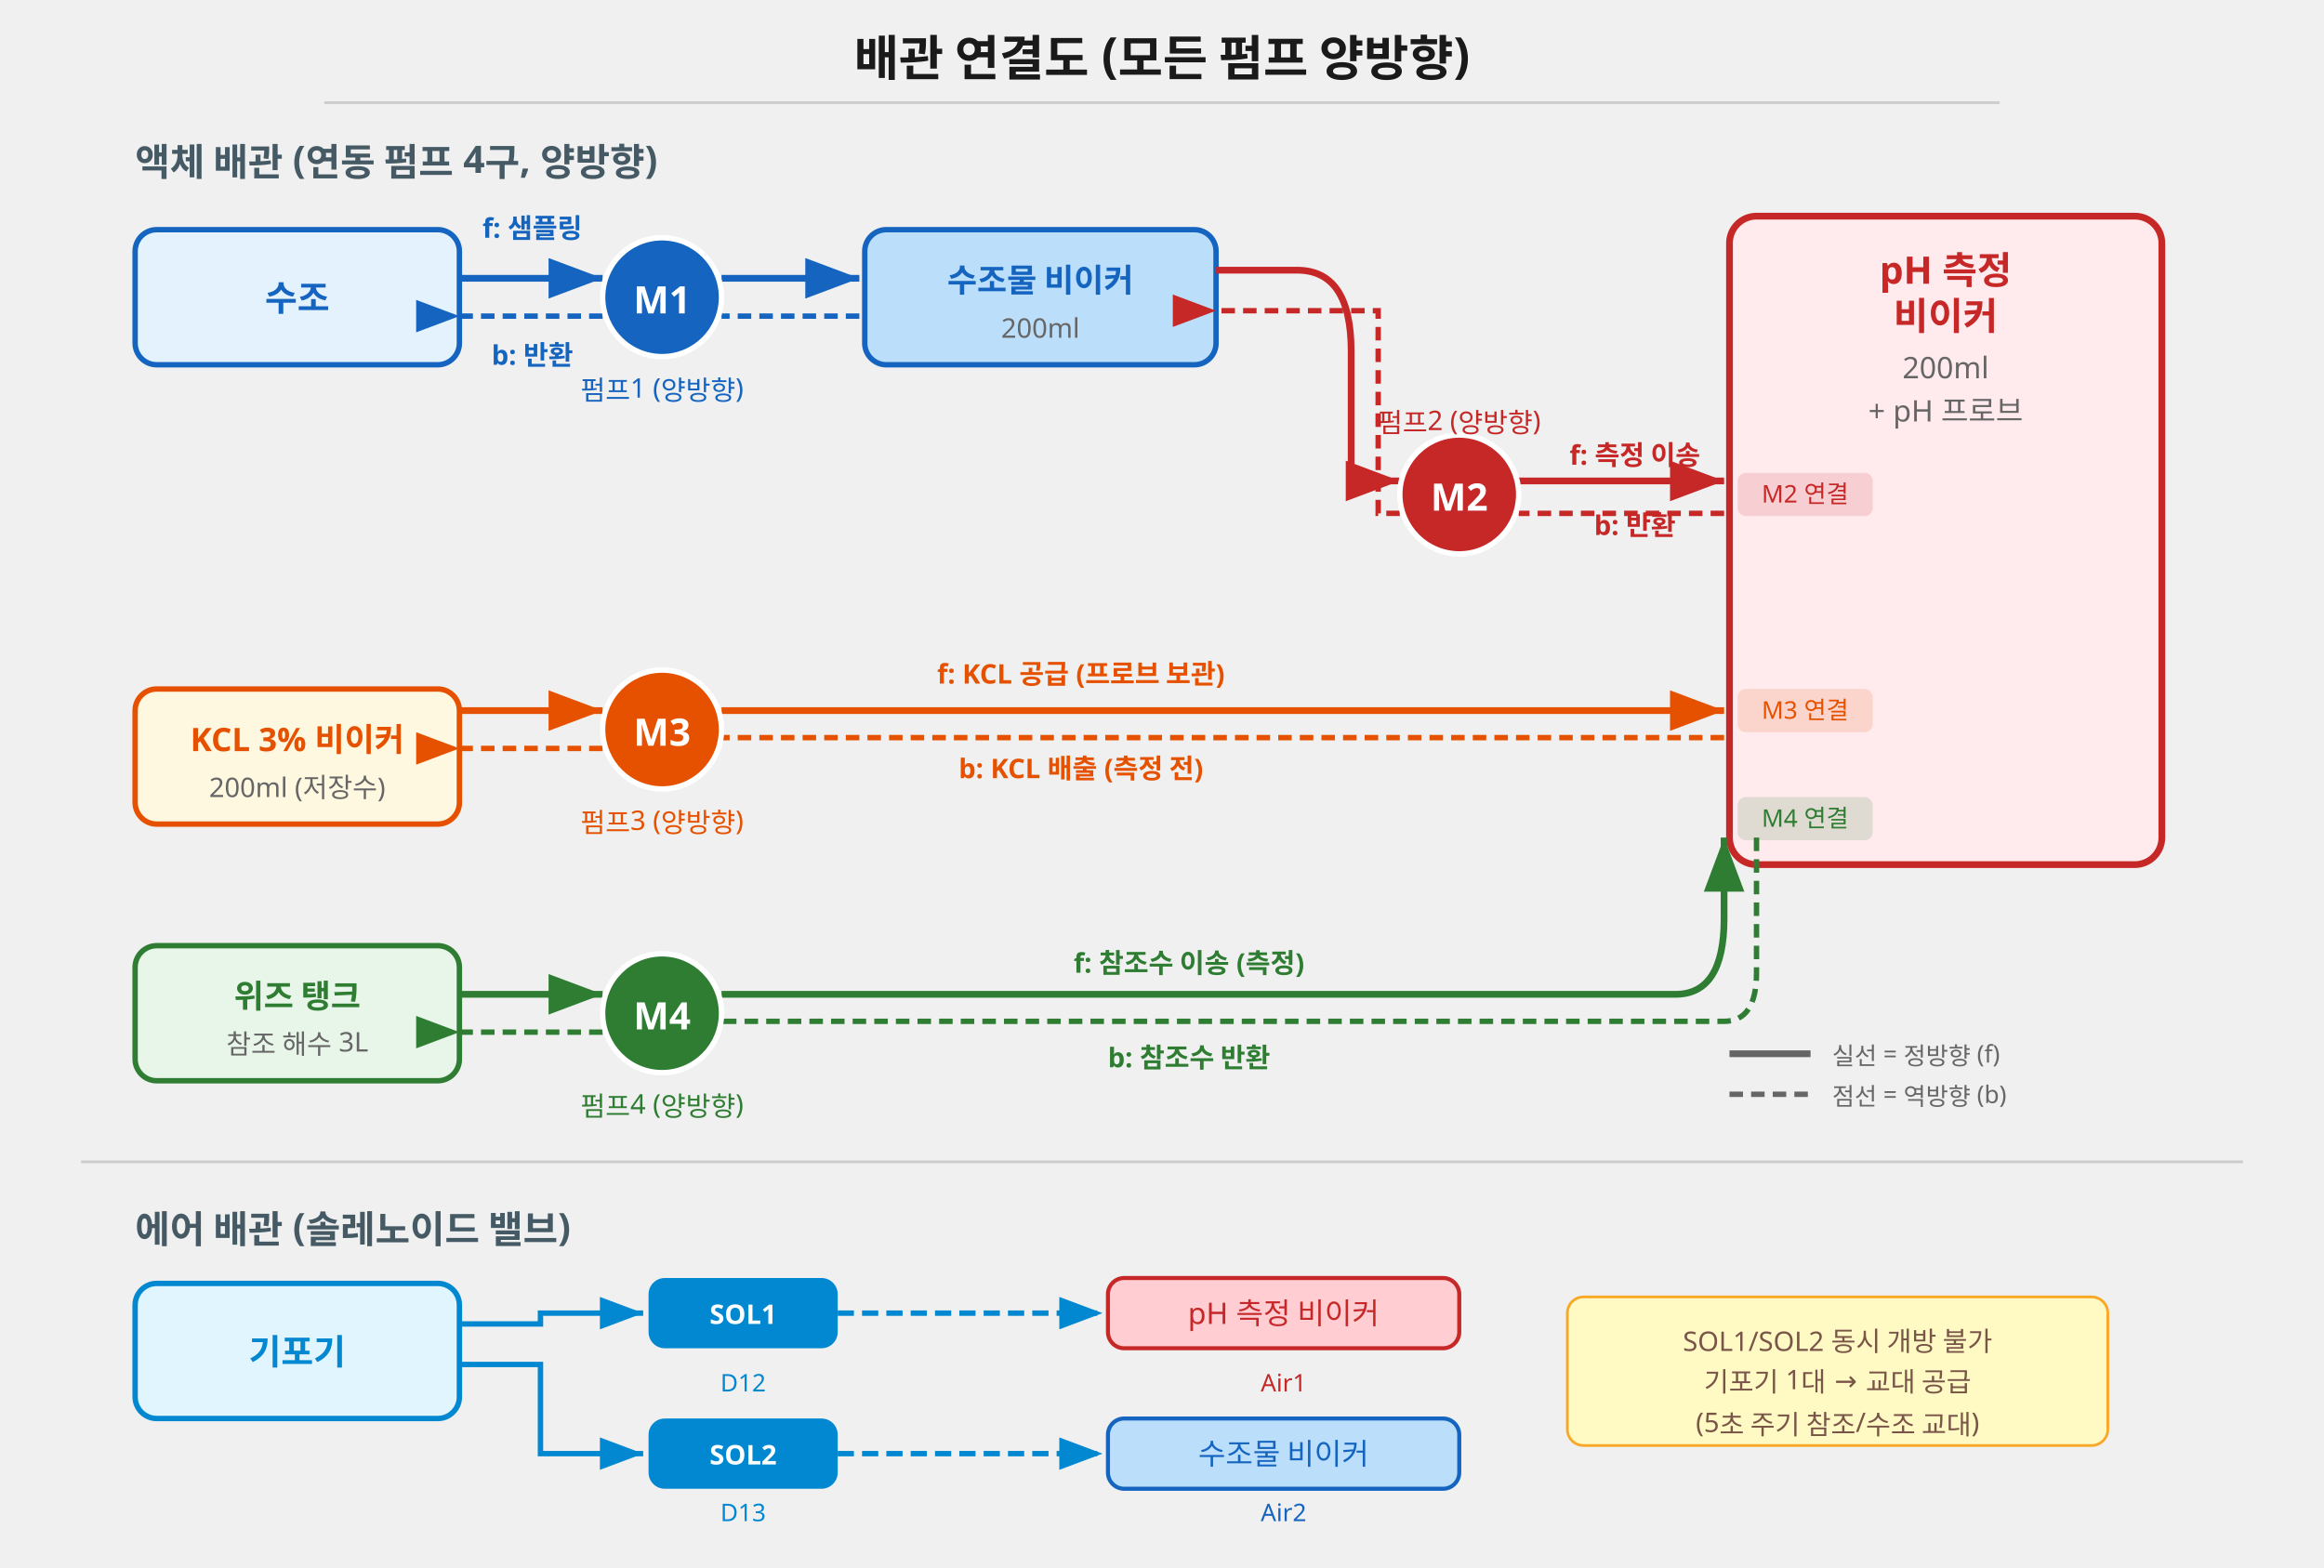
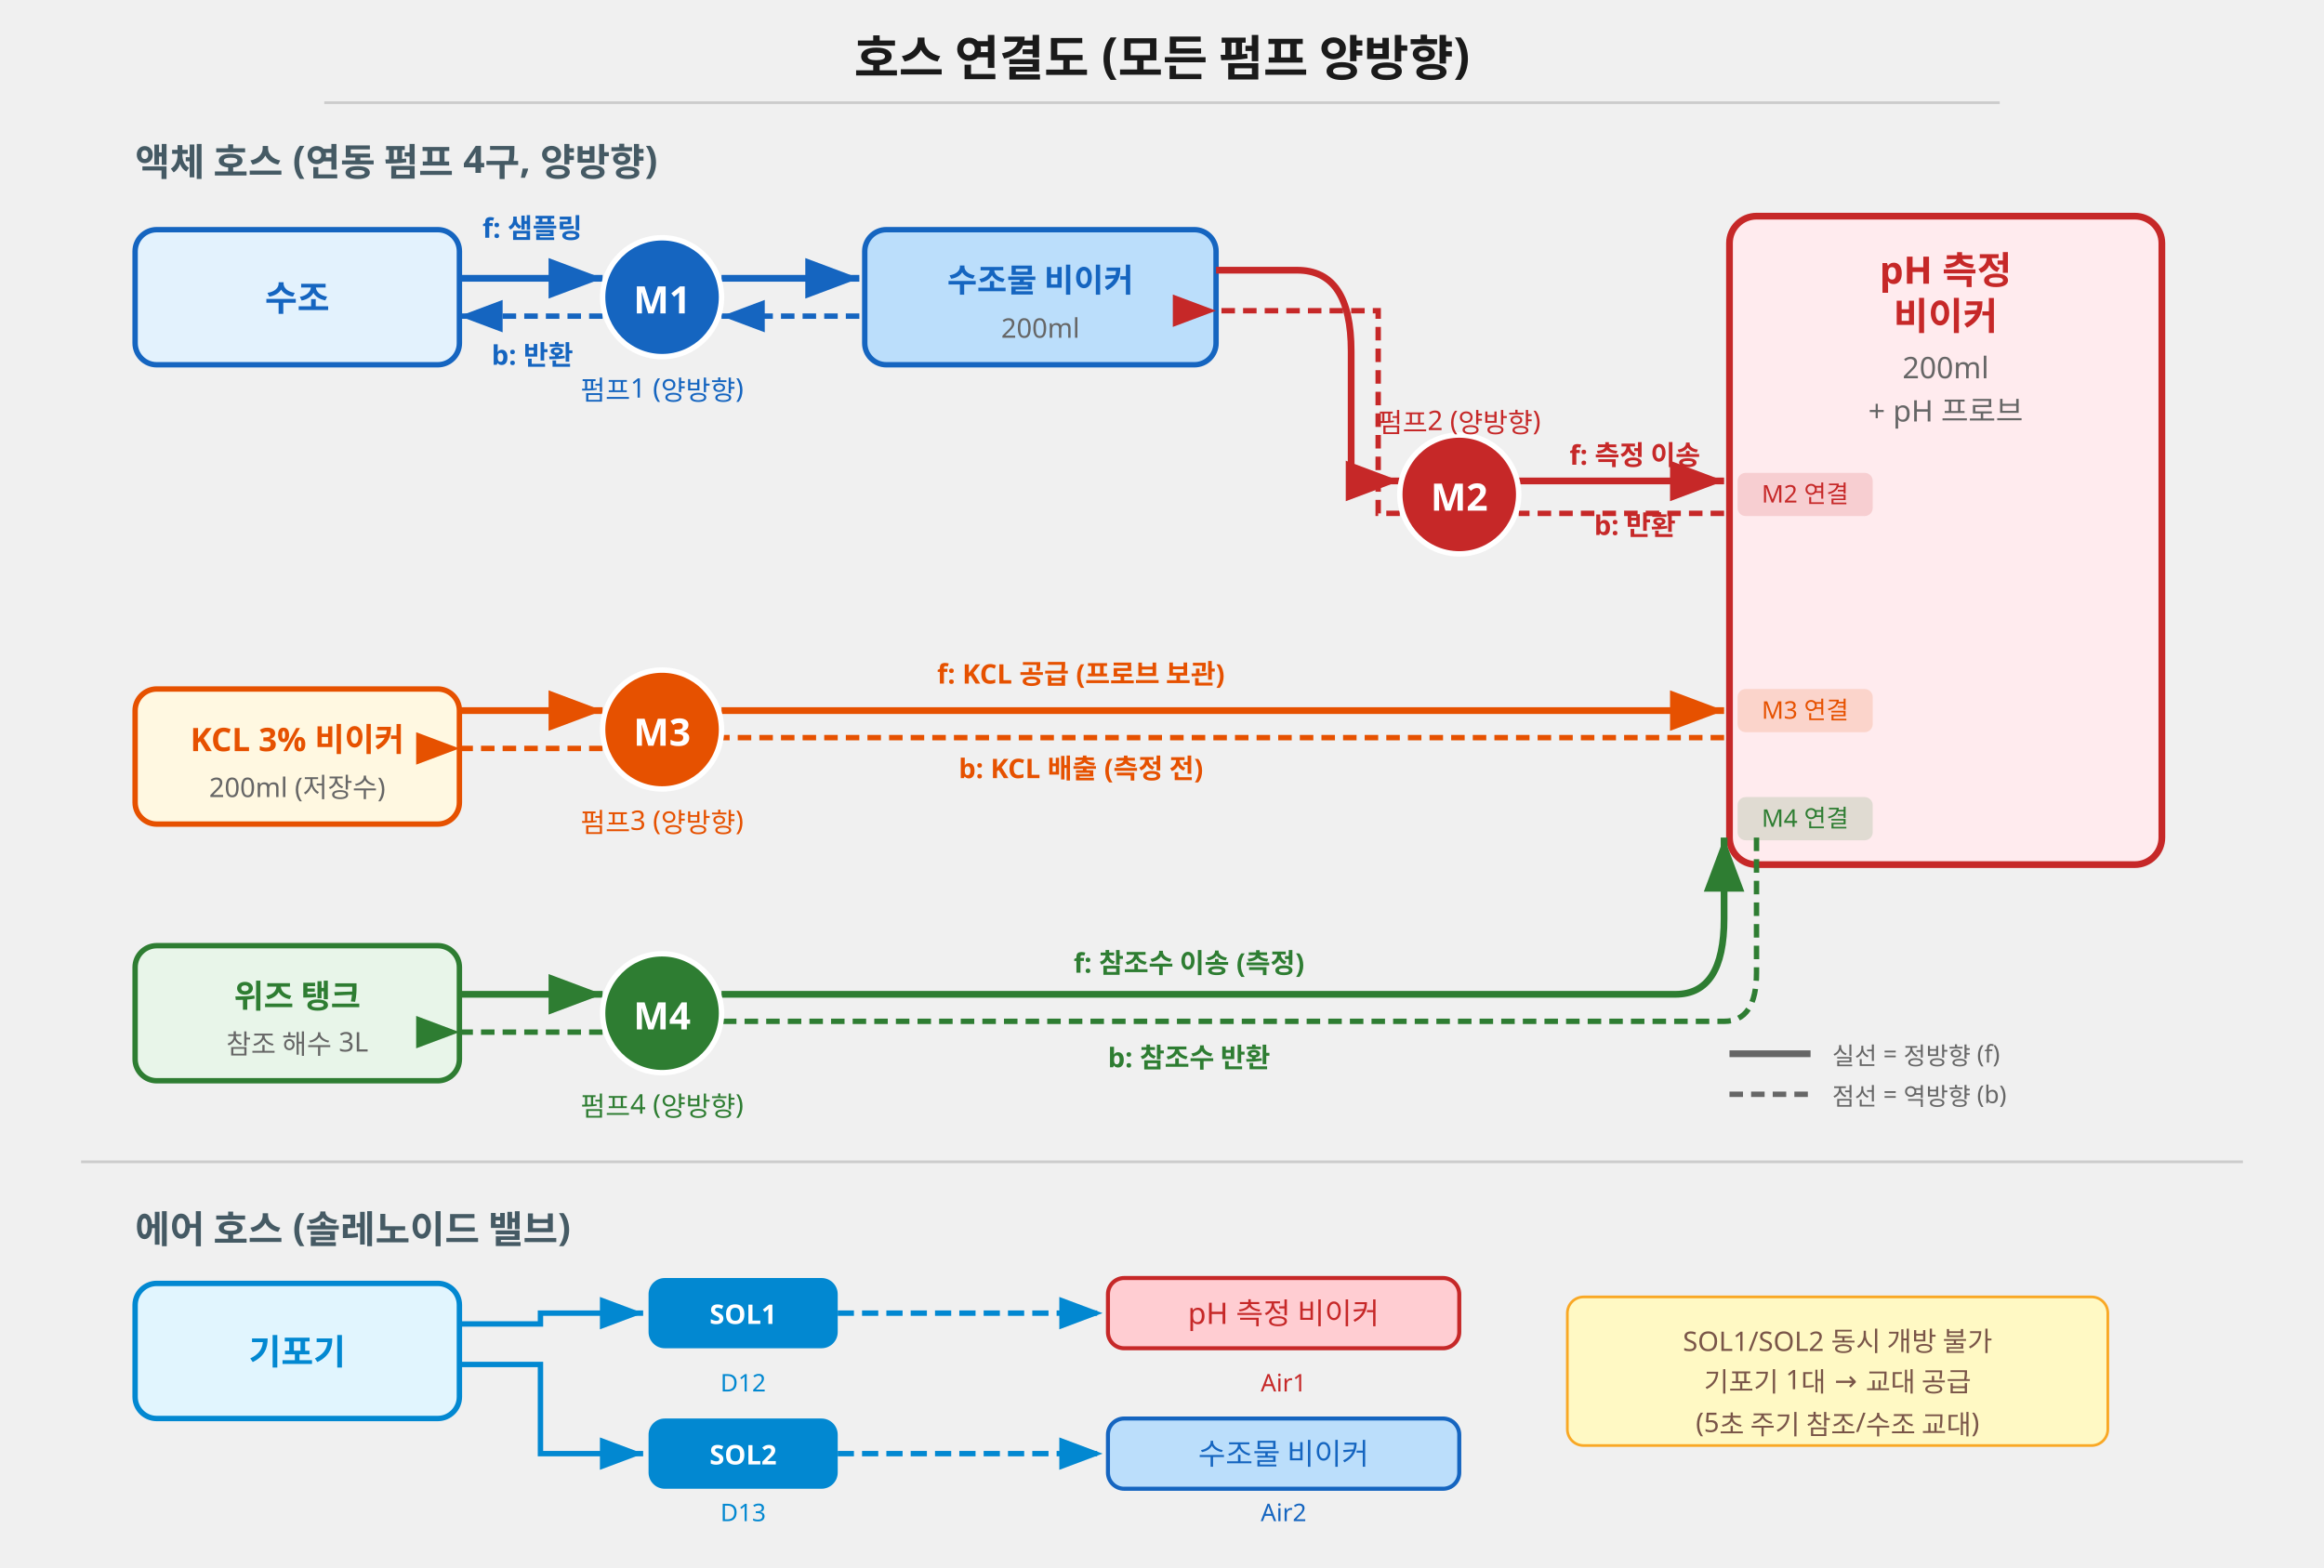
<svg xmlns="http://www.w3.org/2000/svg" viewBox="0 0 860 580" font-family="'Malgun Gothic', 'Apple SD Gothic Neo', sans-serif" font-size="12">
  <defs>
    <marker id="arr-b" markerWidth="8" markerHeight="6" refX="8" refY="3" orient="auto">
      <path d="M0,0 L8,3 L0,6 Z" fill="#1565C0" />
    </marker>
    <marker id="arr-b-rev" markerWidth="8" markerHeight="6" refX="0" refY="3" orient="auto">
      <path d="M8,0 L0,3 L8,6 Z" fill="#1565C0" />
    </marker>
    <marker id="arr-r" markerWidth="8" markerHeight="6" refX="8" refY="3" orient="auto">
      <path d="M0,0 L8,3 L0,6 Z" fill="#C62828" />
    </marker>
    <marker id="arr-r-rev" markerWidth="8" markerHeight="6" refX="0" refY="3" orient="auto">
      <path d="M8,0 L0,3 L8,6 Z" fill="#C62828" />
    </marker>
    <marker id="arr-o" markerWidth="8" markerHeight="6" refX="8" refY="3" orient="auto">
      <path d="M0,0 L8,3 L0,6 Z" fill="#E65100" />
    </marker>
    <marker id="arr-o-rev" markerWidth="8" markerHeight="6" refX="0" refY="3" orient="auto">
      <path d="M8,0 L0,3 L8,6 Z" fill="#E65100" />
    </marker>
    <marker id="arr-g" markerWidth="8" markerHeight="6" refX="8" refY="3" orient="auto">
      <path d="M0,0 L8,3 L0,6 Z" fill="#2E7D32" />
    </marker>
    <marker id="arr-g-rev" markerWidth="8" markerHeight="6" refX="0" refY="3" orient="auto">
      <path d="M8,0 L0,3 L8,6 Z" fill="#2E7D32" />
    </marker>
    <marker id="arr-air" markerWidth="8" markerHeight="6" refX="8" refY="3" orient="auto">
      <path d="M0,0 L8,3 L0,6 Z" fill="#0288D1" />
    </marker>
  </defs>
-   <text x="430" y="28" text-anchor="middle" font-size="18" font-weight="bold" fill="#1a1a1a">배관 연결도 (모든 펌프 양방향)</text>
+   <text x="430" y="28" text-anchor="middle" font-size="18" font-weight="bold" fill="#1a1a1a">호스 연결도 (모든 펌프 양방향)</text>
  <line x1="120" y1="38" x2="740" y2="38" stroke="#ccc" stroke-width="1" />
-   <text x="50" y="65" font-size="14" font-weight="bold" fill="#455A64">액체 배관 (연동 펌프 4구, 양방향)</text>
+   <text x="50" y="65" font-size="14" font-weight="bold" fill="#455A64">액체 호스 (연동 펌프 4구, 양방향)</text>
  <rect x="640" y="80" width="160" height="240" rx="10" fill="#FFEBEE" stroke="#C62828" stroke-width="2.5" />
  <text x="720" y="105" text-anchor="middle" font-size="14" font-weight="bold" fill="#C62828">pH 측정</text>
  <text x="720" y="122" text-anchor="middle" font-size="14" font-weight="bold" fill="#C62828">비이커</text>
  <text x="720" y="140" text-anchor="middle" font-size="11" fill="#666">200ml</text>
  <text x="720" y="156" text-anchor="middle" font-size="11" fill="#666">+ pH 프로브</text>
  <rect x="643" y="175" width="50" height="16" rx="3" fill="#C62828" opacity="0.15" />
  <text x="668" y="186" text-anchor="middle" font-size="9" fill="#C62828">M2 연결</text>
  <rect x="643" y="255" width="50" height="16" rx="3" fill="#E65100" opacity="0.15" />
  <text x="668" y="266" text-anchor="middle" font-size="9" fill="#E65100">M3 연결</text>
  <rect x="643" y="295" width="50" height="16" rx="3" fill="#2E7D32" opacity="0.15" />
  <text x="668" y="306" text-anchor="middle" font-size="9" fill="#2E7D32">M4 연결</text>
  <rect x="50" y="85" width="120" height="50" rx="8" fill="#E3F2FD" stroke="#1565C0" stroke-width="2" />
  <text x="110" y="115" text-anchor="middle" font-size="13" font-weight="bold" fill="#1565C0">수조</text>
  <rect x="320" y="85" width="130" height="50" rx="8" fill="#BBDEFB" stroke="#1565C0" stroke-width="2" />
  <text x="385" y="108" text-anchor="middle" font-size="12" font-weight="bold" fill="#1565C0">수조물 비이커</text>
  <text x="385" y="125" text-anchor="middle" font-size="10" fill="#666">200ml</text>
  <line x1="170" y1="103" x2="223" y2="103" stroke="#1565C0" stroke-width="2.5" marker-end="url(#arr-b)" />
  <line x1="267" y1="103" x2="318" y2="103" stroke="#1565C0" stroke-width="2.5" marker-end="url(#arr-b)" />
-   <line x1="223" y1="117" x2="170" y2="117" stroke="#1565C0" stroke-width="2" stroke-dasharray="5,3" marker-end="url(#arr-b-rev)" />
-   <line x1="318" y1="117" x2="267" y2="117" stroke="#1565C0" stroke-width="2" stroke-dasharray="5,3" marker-end="url(#arr-b-rev)" />
+   <line x1="223" y1="117" x2="170" y2="117" stroke="#1565C0" stroke-width="2" stroke-dasharray="5,3" marker-end="url(#arr-b)" />
+   <line x1="318" y1="117" x2="267" y2="117" stroke="#1565C0" stroke-width="2" stroke-dasharray="5,3" marker-end="url(#arr-b)" />
  <circle cx="245" cy="110" r="22" fill="#1565C0" stroke="white" stroke-width="2" />
  <text x="245" y="116" text-anchor="middle" font-size="14" fill="white" font-weight="bold">M1</text>
  <text x="245" y="148" text-anchor="middle" font-size="10" fill="#1565C0">펌프1 (양방향)</text>
  <text x="197" y="88" text-anchor="middle" font-size="10" fill="#1565C0" font-weight="bold">f: 샘플링</text>
  <text x="197" y="135" text-anchor="middle" font-size="10" fill="#1565C0" font-weight="bold">b: 반환</text>
  <path d="M450,100 L480,100 Q500,100 500,130 L500,178 L518,178" fill="none" stroke="#C62828" stroke-width="2.5" marker-end="url(#arr-r)" />
  <path d="M562,178 L638,178" fill="none" stroke="#C62828" stroke-width="2.5" marker-end="url(#arr-r)" />
  <path d="M638,190 L562,190" fill="none" stroke="#C62828" stroke-width="2" stroke-dasharray="5,3" marker-end="url(#arr-r-rev)" />
  <path d="M518,190 L510,190 Q510,145 510,115 L460,115 L450,115" fill="none" stroke="#C62828" stroke-width="2" stroke-dasharray="5,3" marker-end="url(#arr-r-rev)" />
  <circle cx="540" cy="183" r="22" fill="#C62828" stroke="white" stroke-width="2" />
  <text x="540" y="189" text-anchor="middle" font-size="14" fill="white" font-weight="bold">M2</text>
  <text x="540" y="160" text-anchor="middle" font-size="10" fill="#C62828">펌프2 (양방향)</text>
  <text x="605" y="172" text-anchor="middle" font-size="10" fill="#C62828" font-weight="bold">f: 측정 이송</text>
  <text x="605" y="198" text-anchor="middle" font-size="10" fill="#C62828" font-weight="bold">b: 반환</text>
  <rect x="50" y="255" width="120" height="50" rx="8" fill="#FFF8E1" stroke="#E65100" stroke-width="2" />
  <text x="110" y="278" text-anchor="middle" font-size="12" font-weight="bold" fill="#E65100">KCL 3% 비이커</text>
  <text x="110" y="295" text-anchor="middle" font-size="10" fill="#666">200ml (저장수)</text>
  <line x1="170" y1="263" x2="223" y2="263" stroke="#E65100" stroke-width="2.5" marker-end="url(#arr-o)" />
  <path d="M267,263 L638,263" fill="none" stroke="#E65100" stroke-width="2.5" marker-end="url(#arr-o)" />
  <line x1="223" y1="277" x2="170" y2="277" stroke="#E65100" stroke-width="2" stroke-dasharray="5,3" marker-end="url(#arr-o-rev)" />
  <path d="M638,273 L267,273" fill="none" stroke="#E65100" stroke-width="2" stroke-dasharray="5,3" marker-end="url(#arr-o-rev)" />
  <circle cx="245" cy="270" r="22" fill="#E65100" stroke="white" stroke-width="2" />
  <text x="245" y="276" text-anchor="middle" font-size="14" fill="white" font-weight="bold">M3</text>
  <text x="245" y="308" text-anchor="middle" font-size="10" fill="#E65100">펌프3 (양방향)</text>
  <text x="400" y="253" text-anchor="middle" font-size="10" fill="#E65100" font-weight="bold">f: KCL 공급 (프로브 보관)</text>
  <text x="400" y="288" text-anchor="middle" font-size="10" fill="#E65100" font-weight="bold">b: KCL 배출 (측정 전)</text>
  <rect x="50" y="350" width="120" height="50" rx="8" fill="#E8F5E9" stroke="#2E7D32" stroke-width="2" />
  <text x="110" y="373" text-anchor="middle" font-size="12" font-weight="bold" fill="#2E7D32">위즈 탱크</text>
  <text x="110" y="390" text-anchor="middle" font-size="10" fill="#666">참조 해수 3L</text>
  <line x1="170" y1="368" x2="223" y2="368" stroke="#2E7D32" stroke-width="2.5" marker-end="url(#arr-g)" />
  <path d="M267,368 L620,368 Q638,368 638,340 L638,310" fill="none" stroke="#2E7D32" stroke-width="2.5" marker-end="url(#arr-g)" />
  <line x1="223" y1="382" x2="170" y2="382" stroke="#2E7D32" stroke-width="2" stroke-dasharray="5,3" marker-end="url(#arr-g-rev)" />
  <path d="M650,310 L650,360 Q650,378 638,378 L267,378" fill="none" stroke="#2E7D32" stroke-width="2" stroke-dasharray="5,3" marker-end="url(#arr-g-rev)" />
  <circle cx="245" cy="375" r="22" fill="#2E7D32" stroke="white" stroke-width="2" />
  <text x="245" y="381" text-anchor="middle" font-size="14" fill="white" font-weight="bold">M4</text>
  <text x="245" y="413" text-anchor="middle" font-size="10" fill="#2E7D32">펌프4 (양방향)</text>
  <text x="440" y="360" text-anchor="middle" font-size="10" fill="#2E7D32" font-weight="bold">f: 참조수 이송 (측정)</text>
  <text x="440" y="395" text-anchor="middle" font-size="10" fill="#2E7D32" font-weight="bold">b: 참조수 반환</text>
  <line x1="30" y1="430" x2="830" y2="430" stroke="#ccc" stroke-width="1" />
-   <text x="50" y="460" font-size="14" font-weight="bold" fill="#455A64">에어 배관 (솔레노이드 밸브)</text>
+   <text x="50" y="460" font-size="14" font-weight="bold" fill="#455A64">에어 호스 (솔레노이드 밸브)</text>
  <rect x="50" y="475" width="120" height="50" rx="8" fill="#E1F5FE" stroke="#0288D1" stroke-width="2" />
  <text x="110" y="505" text-anchor="middle" font-size="13" font-weight="bold" fill="#0288D1">기포기</text>
  <rect x="240" y="473" width="70" height="26" rx="6" fill="#0288D1" />
  <text x="275" y="490" text-anchor="middle" font-size="10" fill="white" font-weight="bold">SOL1</text>
  <text x="275" y="515" text-anchor="middle" font-size="9" fill="#0288D1">D12</text>
  <path d="M170,490 L200,490 L200,486 L238,486" fill="none" stroke="#0288D1" stroke-width="2" marker-end="url(#arr-air)" />
  <rect x="410" y="473" width="130" height="26" rx="6" fill="#FFCDD2" stroke="#C62828" stroke-width="1.5" />
  <text x="475" y="490" text-anchor="middle" font-size="11" fill="#C62828">pH 측정 비이커</text>
  <text x="475" y="515" text-anchor="middle" font-size="9" fill="#C62828">Air1</text>
  <line x1="310" y1="486" x2="408" y2="486" stroke="#0288D1" stroke-width="2" stroke-dasharray="6,3" marker-end="url(#arr-air)" />
  <rect x="240" y="525" width="70" height="26" rx="6" fill="#0288D1" />
  <text x="275" y="542" text-anchor="middle" font-size="10" fill="white" font-weight="bold">SOL2</text>
  <text x="275" y="563" text-anchor="middle" font-size="9" fill="#0288D1">D13</text>
  <path d="M170,505 L200,505 L200,538 L238,538" fill="none" stroke="#0288D1" stroke-width="2" marker-end="url(#arr-air)" />
  <rect x="410" y="525" width="130" height="26" rx="6" fill="#BBDEFB" stroke="#1565C0" stroke-width="1.5" />
  <text x="475" y="542" text-anchor="middle" font-size="11" fill="#1565C0">수조물 비이커</text>
  <text x="475" y="563" text-anchor="middle" font-size="9" fill="#1565C0">Air2</text>
  <line x1="310" y1="538" x2="408" y2="538" stroke="#0288D1" stroke-width="2" stroke-dasharray="6,3" marker-end="url(#arr-air)" />
  <rect x="580" y="480" width="200" height="55" rx="6" fill="#FFF9C4" stroke="#F9A825" stroke-width="1" />
  <text x="680" y="500" text-anchor="middle" font-size="10" fill="#795548">SOL1/SOL2 동시 개방 불가</text>
  <text x="680" y="515" text-anchor="middle" font-size="10" fill="#795548">기포기 1대 → 교대 공급</text>
  <text x="680" y="530" text-anchor="middle" font-size="10" fill="#795548">(5초 주기 참조/수조 교대)</text>
  <line x1="640" y1="390" x2="670" y2="390" stroke="#666" stroke-width="2.5" />
  <text x="678" y="394" font-size="9" fill="#666">실선 = 정방향 (f)</text>
  <line x1="640" y1="405" x2="670" y2="405" stroke="#666" stroke-width="2" stroke-dasharray="5,3" />
  <text x="678" y="409" font-size="9" fill="#666">점선 = 역방향 (b)</text>
</svg>
